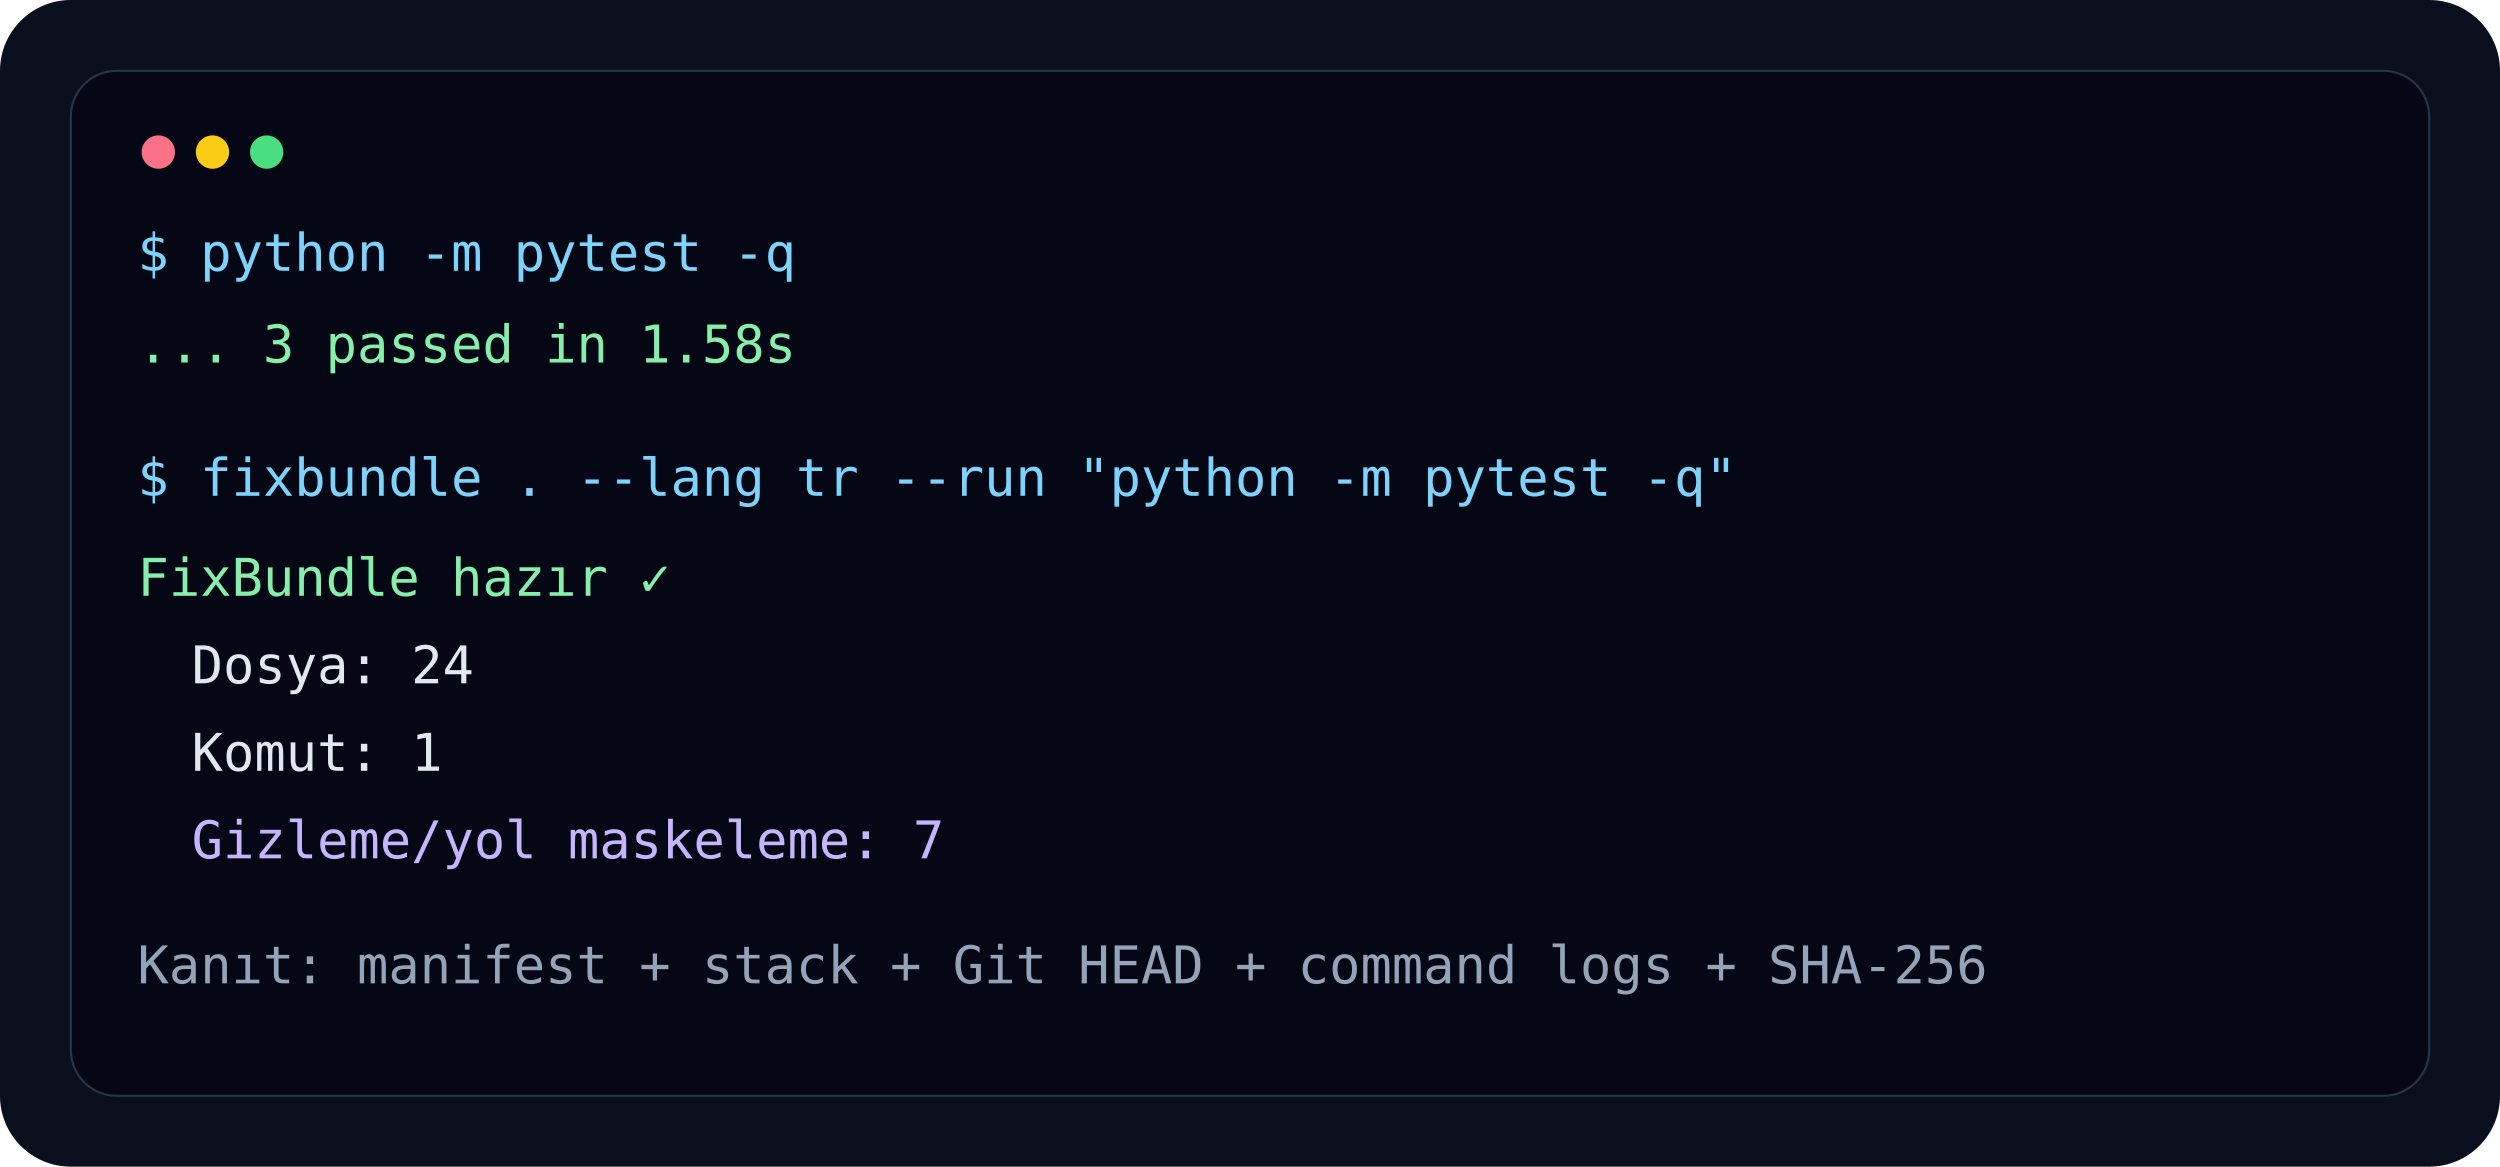
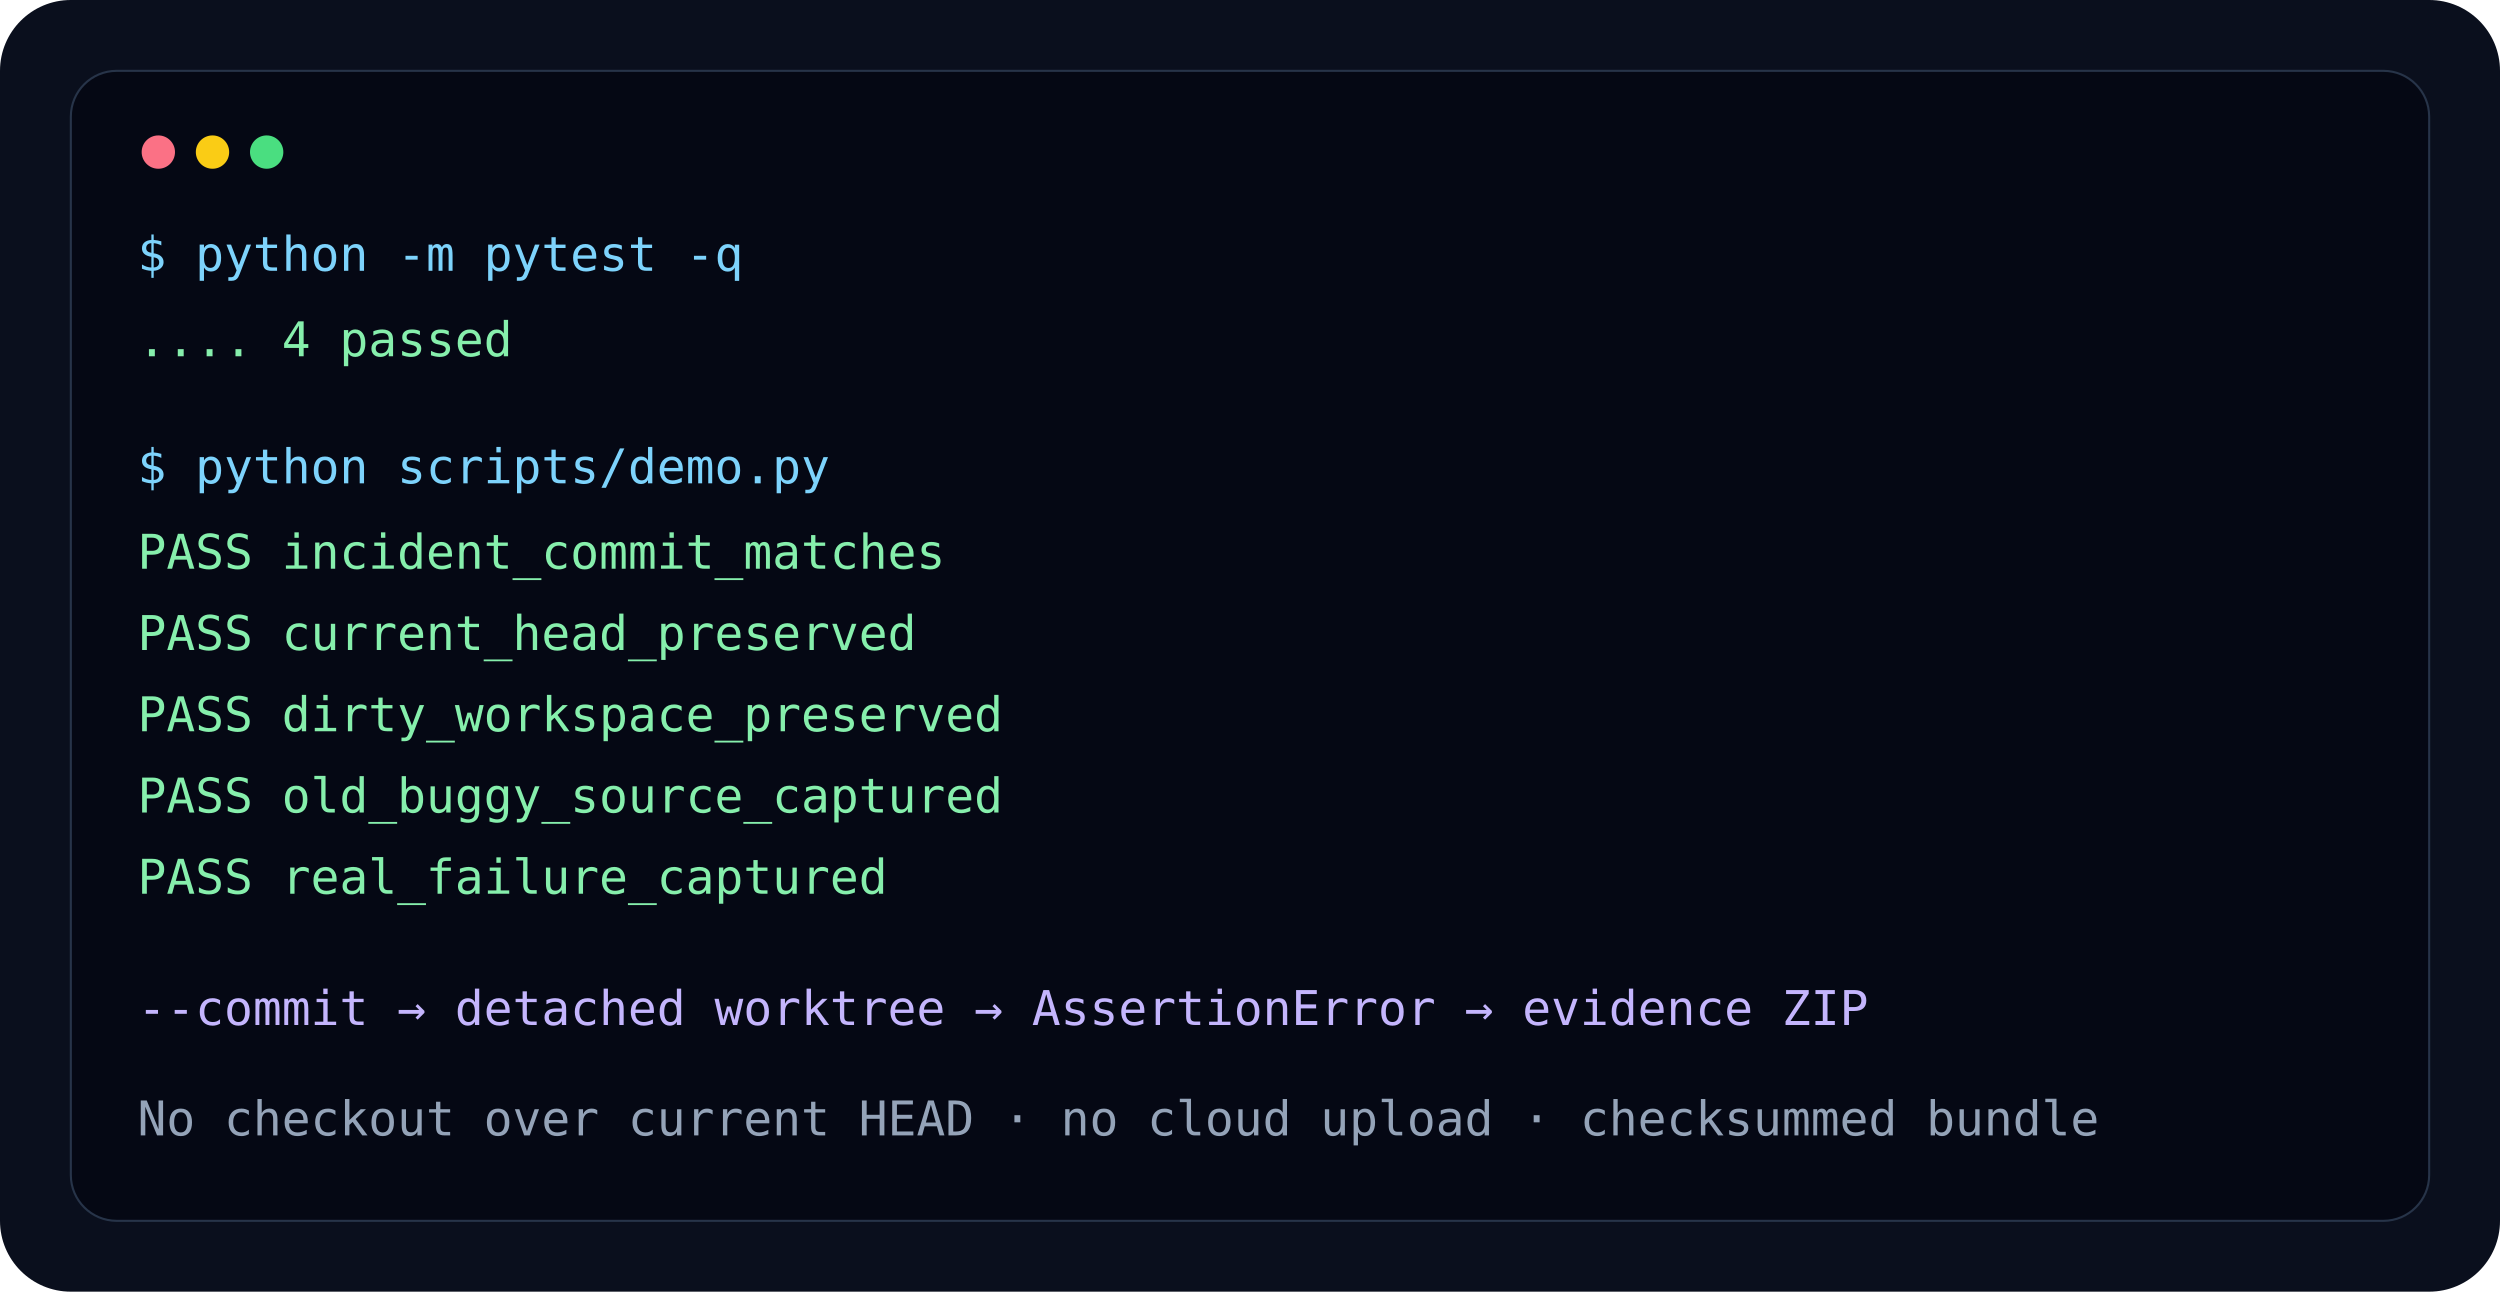
- <svg xmlns="http://www.w3.org/2000/svg" width="1200" height="560" viewBox="0 0 1200 560" role="img" aria-labelledby="title desc">
-   <rect width="1200" height="560" rx="34" fill="#0a0f1d" />
-   <rect x="34" y="34" width="1132" height="492" rx="22" fill="#050814" stroke="#273449" />
+ <svg xmlns="http://www.w3.org/2000/svg" width="1200" height="620" viewBox="0 0 1200 620" role="img" aria-labelledby="title desc">
+   <rect width="1200" height="620" rx="34" fill="#0a0f1d" />
+   <rect x="34" y="34" width="1132" height="552" rx="22" fill="#050814" stroke="#273449" />
  <circle cx="76" cy="73" r="8" fill="#fb7185" />
  <circle cx="102" cy="73" r="8" fill="#facc15" />
  <circle cx="128" cy="73" r="8" fill="#4ade80" />
-   <g font-family="Consolas,Menlo,monospace" font-size="25">
+   <g font-family="Consolas,Menlo,monospace" font-size="23">
    <text x="66" y="130" fill="#7dd3fc">$ python -m pytest -q</text>
-     <text x="66" y="174" fill="#86efac">...  3 passed in 1.58s</text>
-     <text x="66" y="238" fill="#7dd3fc">$ fixbundle . --lang tr --run "python -m pytest -q"</text>
-     <text x="66" y="286" fill="#86efac">FixBundle hazır ✓</text>
-     <text x="92" y="328" fill="#e2e8f0">Dosya: 24</text>
-     <text x="92" y="370" fill="#e2e8f0">Komut: 1</text>
-     <text x="92" y="412" fill="#c4b5fd">Gizleme/yol maskeleme: 7</text>
-     <text x="66" y="472" fill="#94a3b8">Kanıt: manifest + stack + Git HEAD + command logs + SHA-256</text>
+     <text x="66" y="171" fill="#86efac">....  4 passed</text>
+     <text x="66" y="232" fill="#7dd3fc">$ python scripts/demo.py</text>
+     <text x="66" y="273" fill="#86efac">PASS  incident_commit_matches</text>
+     <text x="66" y="312" fill="#86efac">PASS  current_head_preserved</text>
+     <text x="66" y="351" fill="#86efac">PASS  dirty_workspace_preserved</text>
+     <text x="66" y="390" fill="#86efac">PASS  old_buggy_source_captured</text>
+     <text x="66" y="429" fill="#86efac">PASS  real_failure_captured</text>
+     <text x="66" y="492" fill="#c4b5fd">--commit → detached worktree → AssertionError → evidence ZIP</text>
+     <text x="66" y="545" fill="#94a3b8">No checkout over current HEAD · no cloud upload · checksummed bundle</text>
  </g>
</svg>
